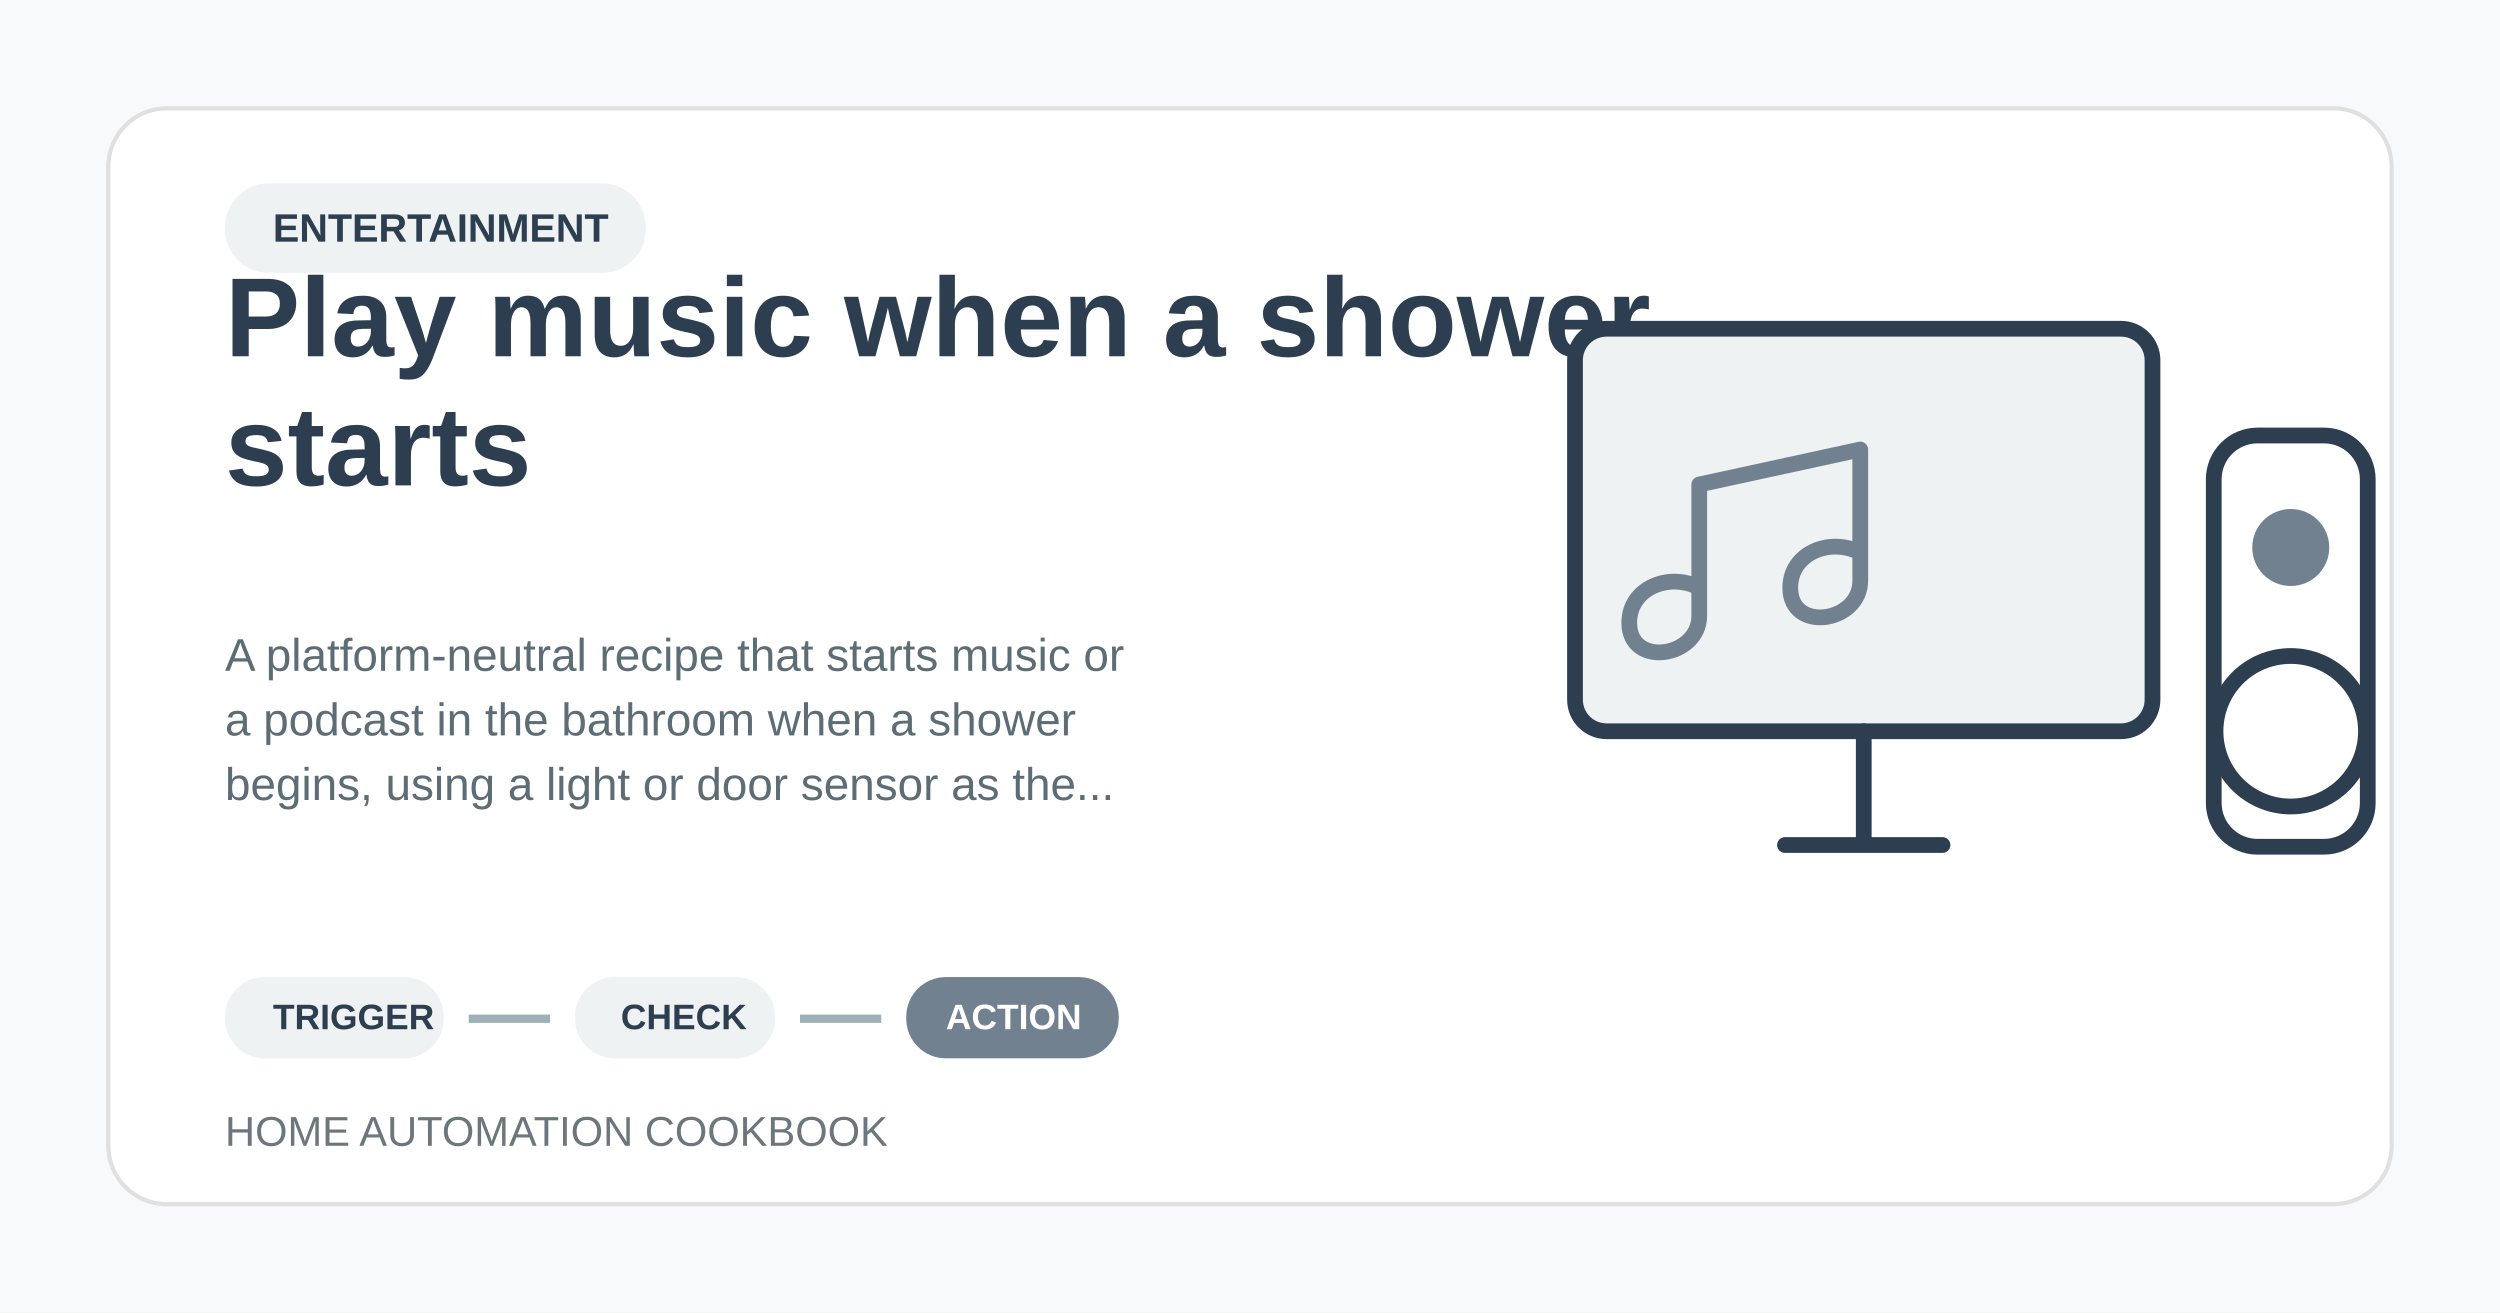
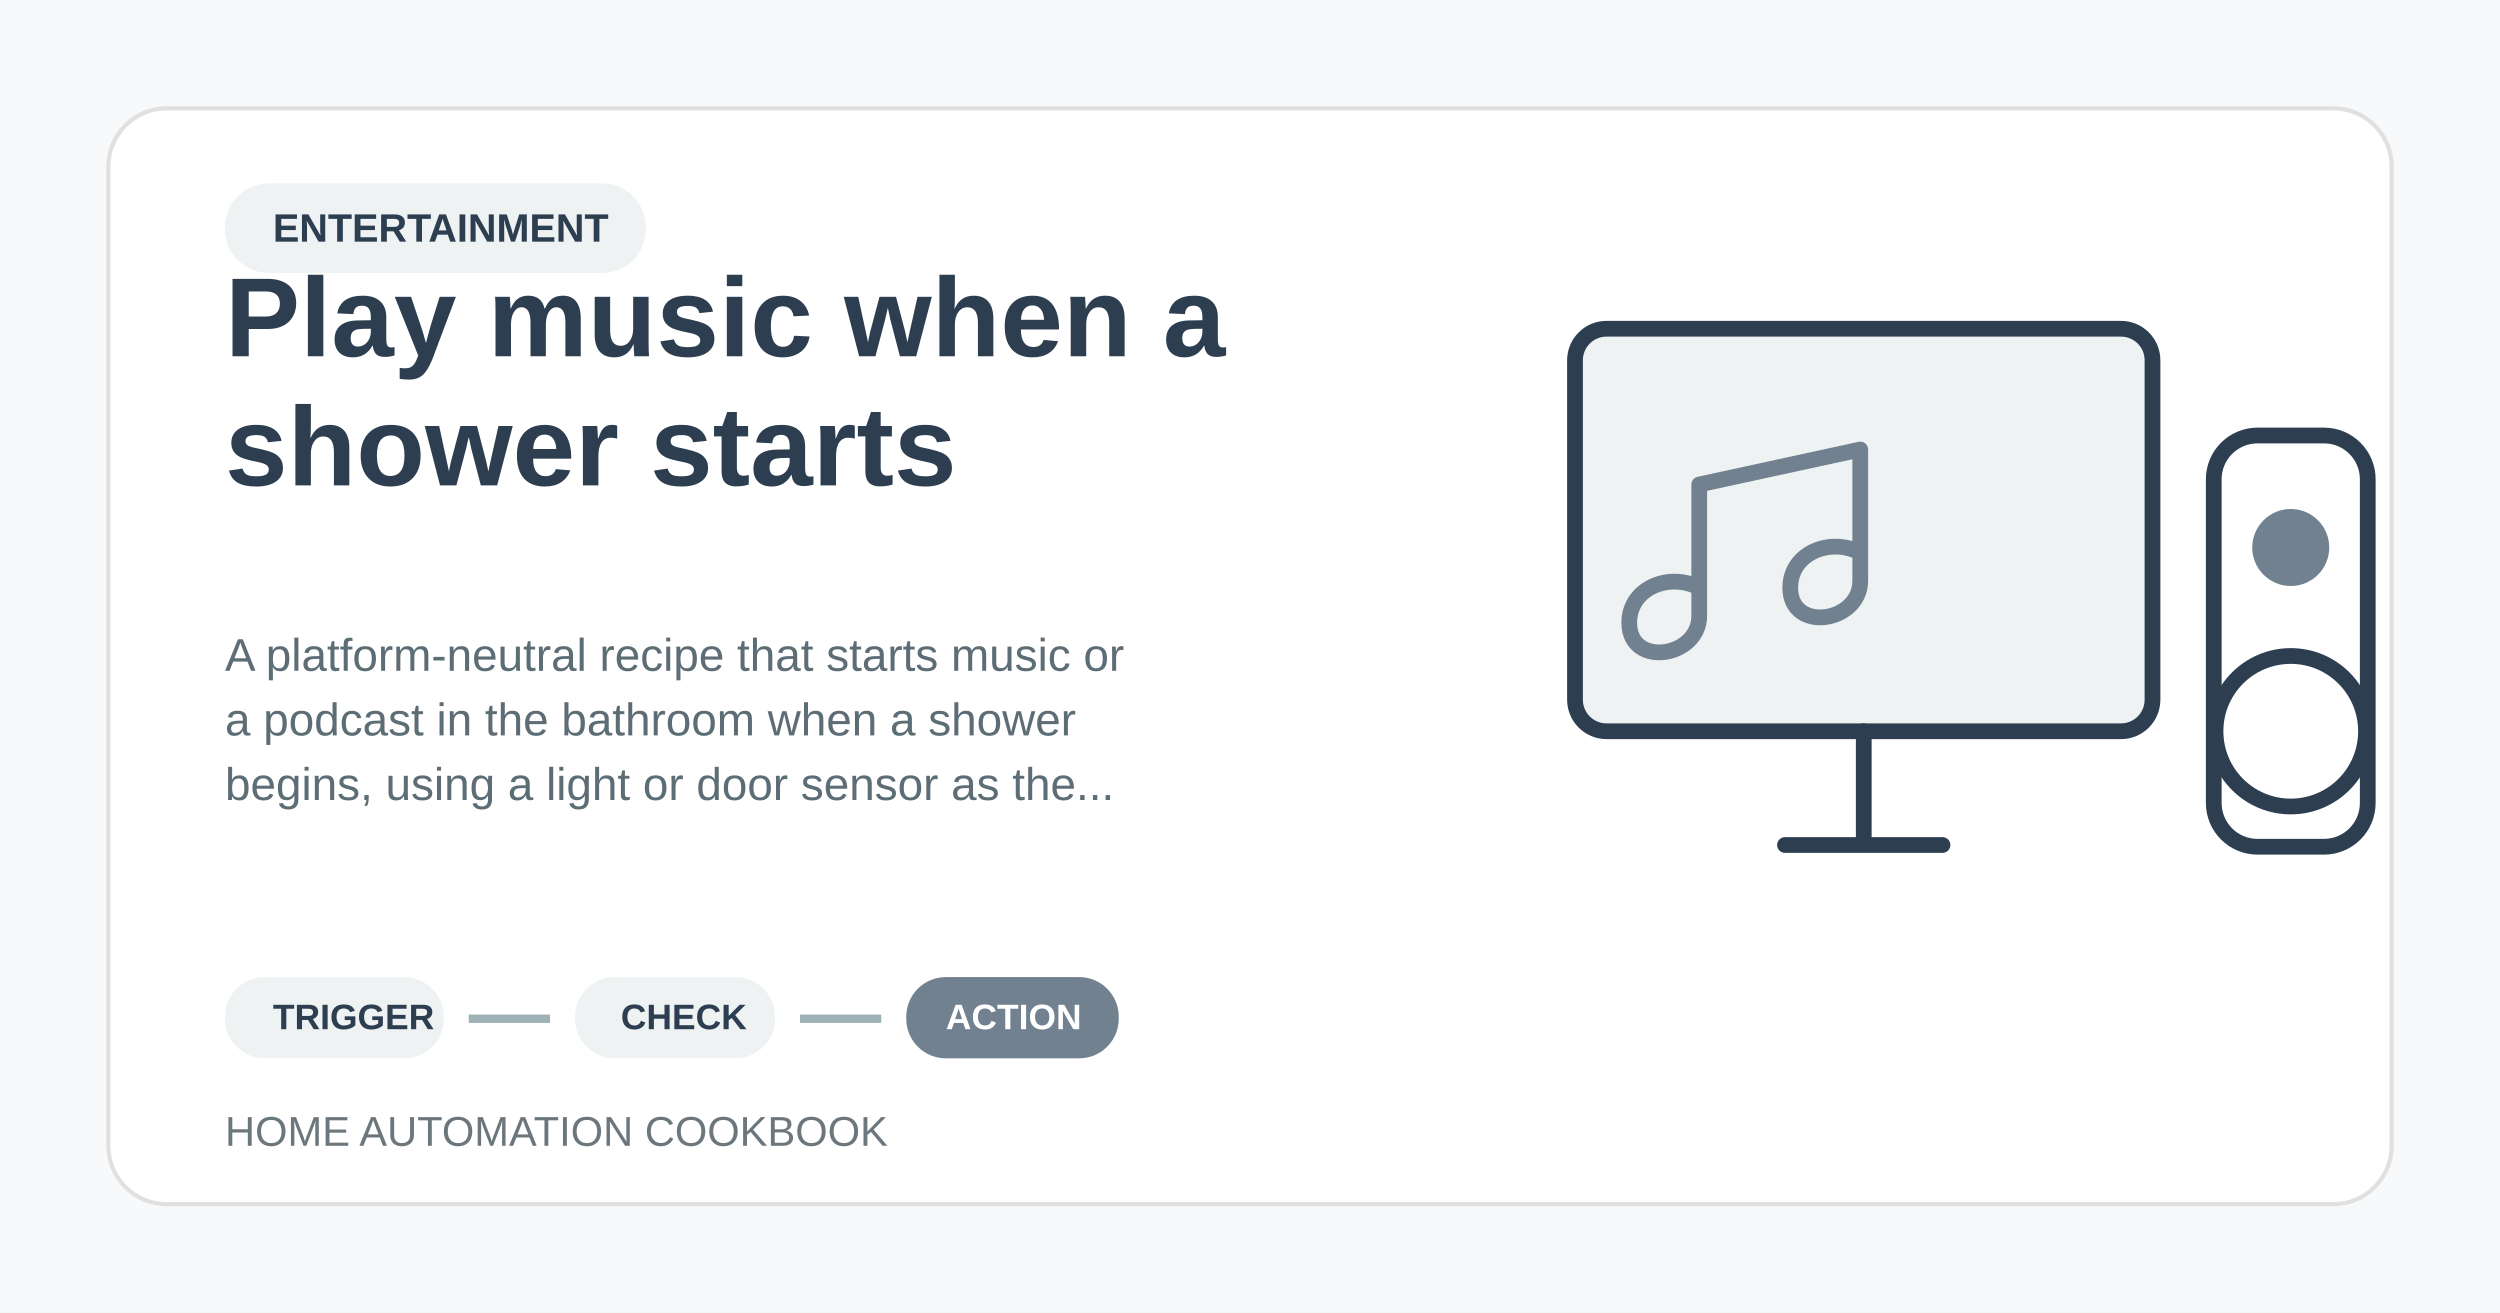
<svg xmlns="http://www.w3.org/2000/svg" width="1200" height="630" viewBox="0 0 1200 630" role="img" aria-labelledby="title desc">
  <style>
  @media (prefers-color-scheme: dark) {
    rect[fill="#f8f9fa"] { fill: #14191c; }
    rect[fill="#ffffff"], path[fill="#ffffff"] { fill: #1d2428; }
    [fill="#eef2f3"] { fill: #293238; }
    text[fill="#2c3e50"], circle[fill="#2c3e50"] { fill: #e7edef; }
    text[fill="#5d6d75"], text[fill="#6b777c"] { fill: #b7c2c6; }
    [stroke="#2c3e50"] { stroke: #d7e0e3; }
    [stroke="#9db1b6"] { stroke: #72858c; }
    [stroke="#e0e0e0"] { stroke: #3d494f; }
  }
</style>
  <rect width="1200" height="630" fill="#f8f9fa" />
  <rect x="52" y="52" width="1096" height="526" rx="28" fill="#ffffff" stroke="#e0e0e0" stroke-width="2" />
  <rect x="108" y="88" width="202" height="43" rx="21" fill="#eef2f3" />
  <text x="131" y="116" fill="#2c3e50" font-family="Segoe UI, Arial, sans-serif" font-size="19" font-weight="600">ENTERTAINMENT</text>
-   <text x="108" y="171" fill="#2c3e50" font-family="Segoe UI, Arial, sans-serif" font-size="54" font-weight="700">Play music when a shower</text>
-   <text x="108" y="233" fill="#2c3e50" font-family="Segoe UI, Arial, sans-serif" font-size="54" font-weight="700">starts</text>
+   <text x="108" y="171" fill="#2c3e50" font-family="Segoe UI, Arial, sans-serif" font-size="54" font-weight="700">Play music when a</text>
+   <text x="108" y="233" fill="#2c3e50" font-family="Segoe UI, Arial, sans-serif" font-size="54" font-weight="700">shower starts</text>
  <text x="108" y="322" fill="#5d6d75" font-family="Segoe UI, Arial, sans-serif" font-size="22">A platform-neutral recipe that starts music or</text>
  <text x="108" y="353" fill="#5d6d75" font-family="Segoe UI, Arial, sans-serif" font-size="22">a podcast in the bathroom when a shower</text>
  <text x="108" y="384" fill="#5d6d75" font-family="Segoe UI, Arial, sans-serif" font-size="22">begins, using a light or door sensor as the...</text>
  <g transform="translate(108 469)" font-family="Segoe UI, Arial, sans-serif" font-size="17" font-weight="600">
    <rect width="105" height="39" rx="19" fill="#eef2f3" />
    <text x="23" y="25" fill="#2c3e50">TRIGGER</text>
    <path d="M117 20h39" stroke="#9db1b6" stroke-width="4" />
    <rect x="168" width="96" height="39" rx="19" fill="#eef2f3" />
    <text x="190" y="25" fill="#2c3e50">CHECK</text>
    <path d="M276 20h39" stroke="#9db1b6" stroke-width="4" />
    <rect x="327" width="102" height="39" rx="19" fill="#71818f" />
    <text x="346" y="25" fill="#ffffff">ACTION</text>
  </g>
  <g transform="translate(735 120) scale(.84)" fill="none" stroke="#2c3e50" stroke-width="9" stroke-linecap="round" stroke-linejoin="round">
    <rect x="25" y="45" width="330" height="230" rx="18" fill="#eef2f3" />
    <path d="M145 340h90M190 275v65" />
    <rect x="390" y="106" width="88" height="235" rx="25" fill="#ffffff" />
    <circle cx="434" cy="170" r="22" fill="#71818f" stroke="none" />
    <circle cx="434" cy="275" r="43" />
    <path d="M96 134v75c0 24-40 30-40 4 0-20 23-29 40-20M96 134l92-20v75c0 24-40 30-40 4 0-20 23-29 40-20" stroke="#71818f" />
  </g>
  <text x="108" y="550" fill="#6b777c" font-family="Segoe UI, Arial, sans-serif" font-size="20">HOME AUTOMATION COOKBOOK</text>
</svg>
